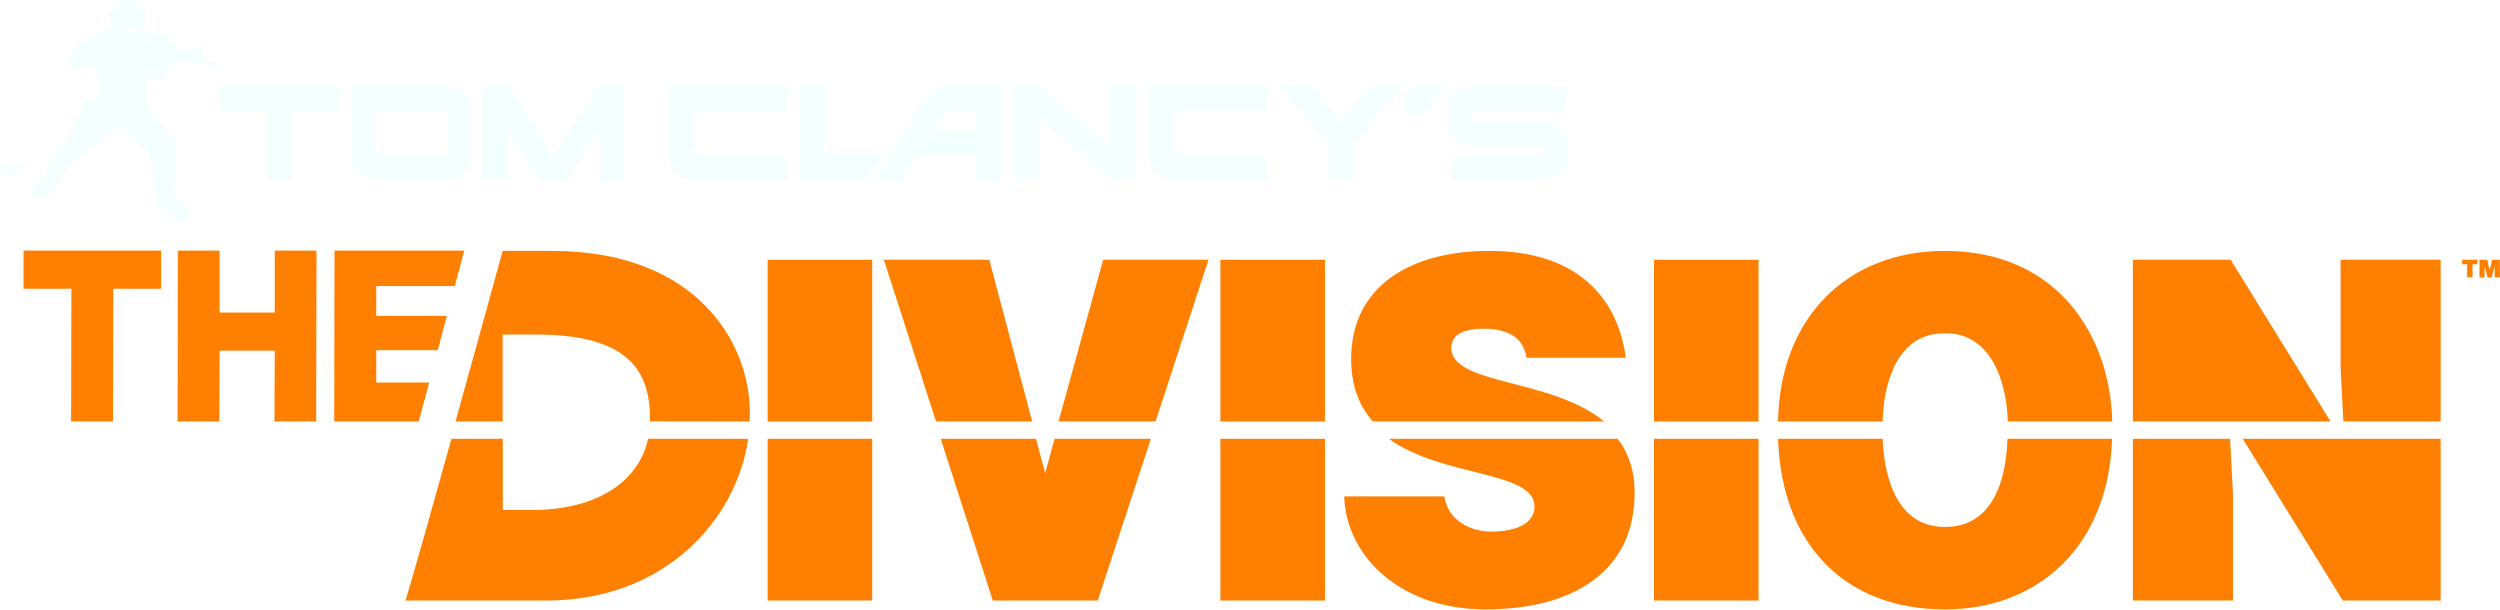
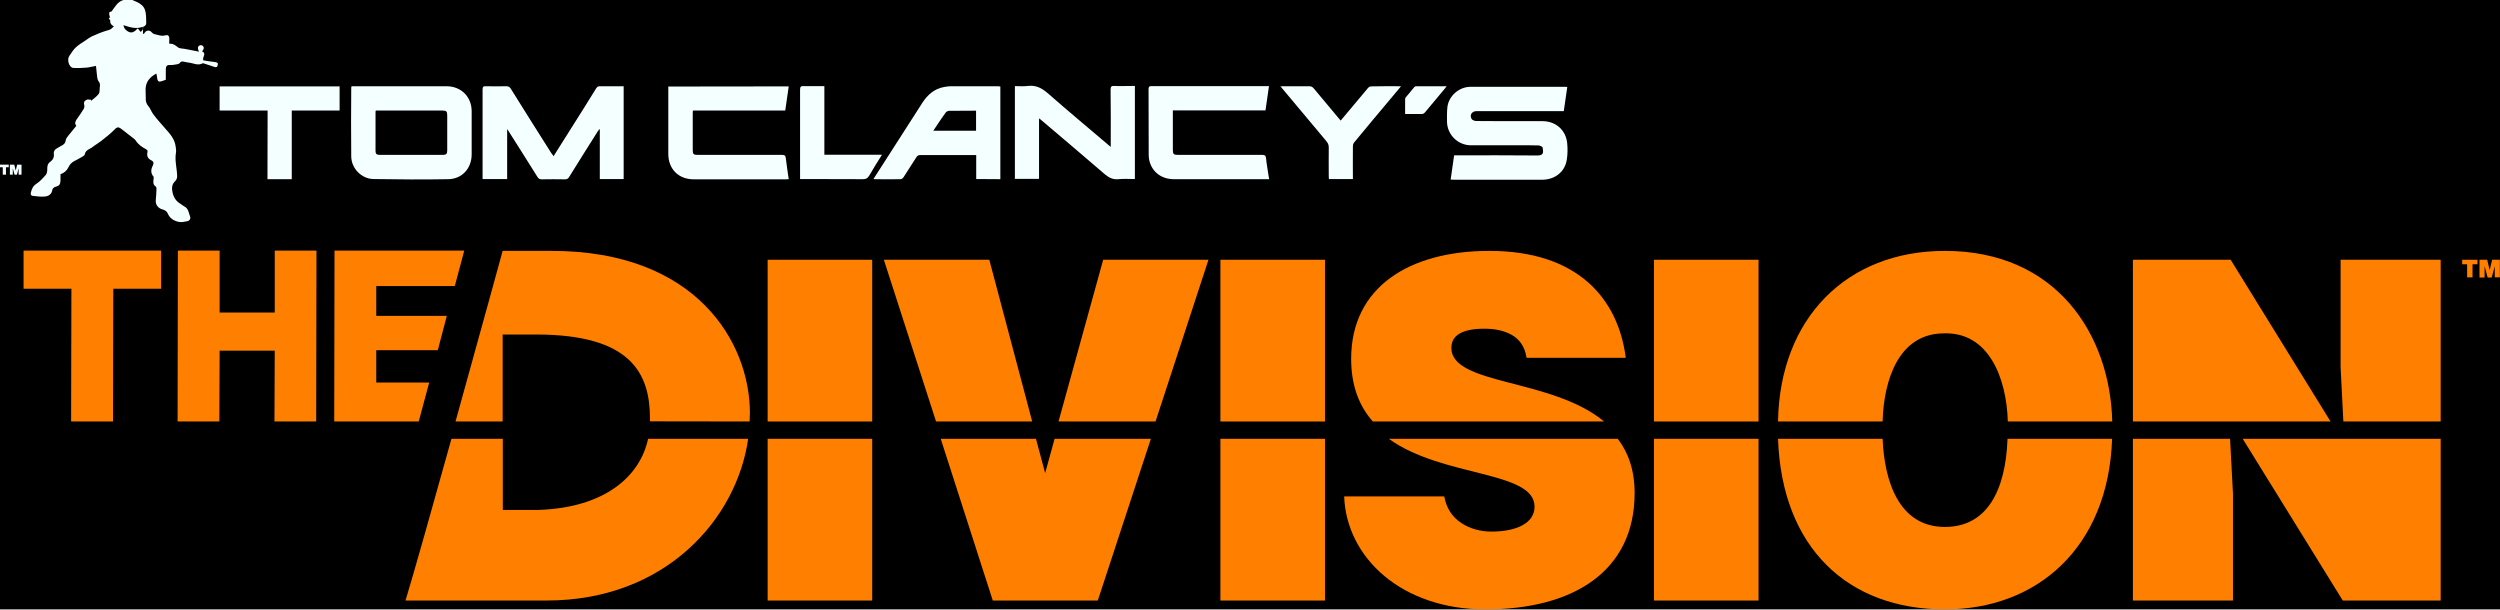
- <svg xmlns="http://www.w3.org/2000/svg" version="1.1" id="Layer_1" x="0px" y="0px" width="1718.9px" height="419px" viewBox="0 0 1718.9 419" style="enable-background:new 0 0 1718.9 419;" xml:space="preserve">
+ <svg xmlns="http://www.w3.org/2000/svg" version="1.1" id="Layer_1" x="0px" y="0px" width="1718.9px" height="419px" viewBox="0 0 1718.9 419" enable-background="new 0 0 1718.9 419" xml:space="preserve">
+   <rect width="1718.9" height="419" />
  <g>
-     <path style="fill:#FF7F00;" d="M1696.3,181.7h-3.4v-3.1h10.5v3.1h-3.4v9h-3.7V181.7z" />
-     <path style="fill:#FF7F00;" d="M1704.8,178.6h5.3l1.7,7.1h0l1.7-7.1h5.3v12.1h-3.5V183h0l-2.1,7.8h-2.8l-2.1-7.8h0v7.8h-3.5V178.6z   " />
+     <path fill="#FF7F00" d="M1696.3,181.7h-3.399v-3.1h10.5v3.1h-3.4v9h-3.7V181.7z" />
+     <path fill="#FF7F00" d="M1704.8,178.6h5.3l1.7,7.1l0,0l1.7-7.1h5.3v12.1h-3.5V183l0,0l-2.1,7.8h-2.8l-2.101-7.8l0,0v7.8h-3.5V178.6   z" />
  </g>
  <g>
    <g>
-       <path style="fill-rule:evenodd;clip-rule:evenodd;fill:#F4FFFF;" d="M98.3,20c0,1.1,0,2.1,0,3.2c0.2,0,0.4,0.1,0.6,0.1    c0.3-0.4,0.6-0.8,0.9-1.2c1.1-1.4,3.2-1.4,4.4,0c0.5,0.5,1.1,1.1,1.8,1.3c2.5,0.5,4.9,1.7,7.7,0.9c2-0.6,2.9,0.6,2.7,2.8    c-0.1,0.9,0,1.8,0,3c2.5-0.3,4.1,1,5.9,2.4c1.3,1,3.4,0.8,5.2,1.2c3,0.6,6,1.1,9.3,1.8c-0.9-1.9-1.2-3.4,0.5-4.3    c0.6-0.3,1.8-0.1,2.2,0.4c1.2,1.3,0.4,2.6-0.6,3.7c3.5,1.6-0.1,4,0.9,6.2c2.6,0.4,5.4,0.9,8.3,1.2c1.3,0.2,2,0.7,1.6,2.1    c-0.3,1.3-1,1.7-2.3,1.2c-2.3-0.8-4.7-1.6-7-2.3c-0.3-0.1-0.7-0.3-1-0.2c-3.4,1.9-6.6-0.2-9.9-0.5c-1.1-0.1-2.1-0.4-3.1-0.6    c-1.1-0.2-2-0.3-2.8,0.9c-0.3,0.5-1.2,0.8-1.9,0.9c-1.6,0.3-3.3,0.6-5,0.5c-2-0.1-2.6,0.9-2.7,2.6c0,2.4,0,4.8,0,7.5    c0.1-0.1,0,0-0.2,0.1c-5.3,2-5.4,1.9-6.1-3.5c0-0.2-0.1-0.5-0.2-0.8c-4.4,2.3-7.3,5.6-7.4,10.7c-0.1,1.9,0.2,3.9,0.1,5.8    c-0.1,2.3,0.3,4.2,1.9,6c1.4,1.6,2,3.8,3.3,5.5c2.5,3.3,5.3,6.4,8,9.5c3.4,3.8,6.8,7.5,7.4,12.8c0.2,1.3,0.4,2.7,0.2,4    c-1,5.5,0.7,10.8,0.8,16.2c0,1.6-0.5,2.6-1.7,3.8c-1.8,1.8-2.1,4.3-1.6,6.7c0.6,3.6,2.3,6.7,5.7,8.6c0.8,0.5,1.5,1.2,2.3,1.6    c3.1,1.4,3.2,4.5,4.2,7.1c0.6,1.6-0.5,2.9-1.9,3.2c-2,0.4-4.3,0.9-6.2,0.4c-3.3-0.8-6-2.5-7.4-6c-0.4-1.1-2.1-2.2-3.4-2.5    c-3-0.7-5-3.3-4.7-6.3c0.3-2.7,0.4-5.4,0.5-8.1c0-0.5-0.2-1.2-0.6-1.4c-2-1.4-1.6-3.3-1.4-5.2c0.1-0.5,0.2-1.3-0.1-1.6    c-2.1-2.5-1.7-5.1-0.4-7.7c0.8-1.7,0.5-2.7-1.1-3.5c-2.4-1.1-3.2-3.1-2.6-5.6c0.2-1-0.1-1.5-1-2c-2.7-1.5-5.4-3.2-7.1-6    c-0.3-0.5-0.8-0.9-1.3-1.3c-2.8-2.2-5.7-4.4-8.5-6.6c-2.3-1.8-3.2-1.3-5.1,0.7c-2.7,2.8-5.8,5.1-8.8,7.5c-1.7,1.3-3.5,2.4-5.2,3.6    c-0.8,0.6-1.6,1.3-2.5,1.7c-1.7,0.8-3.2,1.8-3.6,3.9c-0.1,0.7-1.1,1.3-1.8,1.7c-1.8,1.1-3.6,2-5.5,3c-1.8,1-3.1,2.3-4,4.3    c-1,2.2-2.9,3.8-5.4,4.7c0,1.3,0,2.8,0,4.3c-0.1,2.8-0.9,3.7-3.6,4.4c-0.8,0.2-1.9,1.2-2,1.9c-0.4,3.1-2.5,4.4-4.9,4.7    c-2.8,0.3-5.7-0.1-8.5-0.4c-1.2-0.1-1.7-1-1.4-2.2c0.6-2.5,1.4-4.6,3.9-6.2c2.5-1.6,4.5-3.9,6.5-6.2c0.7-0.9,0.9-2.4,0.9-3.7    c-0.1-2.1,0.3-3.9,2-5.1c1.9-1.4,2.8-3.1,2.5-5.5c-0.2-1.7,0.6-3,2.1-3.8c0.8-0.5,1.6-1,2.4-1.4c1.8-0.9,3.4-1.7,3.7-4.2    c0.2-1.4,1.5-2.7,2.4-3.9c1.6-2,3.2-3.9,4.9-6c-1.3-1.5-0.8-2.9,0.2-4.4c1.7-2.4,3.4-4.8,4.9-7.3c0.5-0.8,0.5-2,0.3-2.8    c-0.6-1.9,0.5-2.9,1.9-3.5c0.7-0.3,1.8,0.1,2.7,0.1c0.1,0.2,0.1,0.4,0.2,0.7c1.8-1.6,3.8-2.9,5.2-4.8c0.8-1.1,0.5-3,0.7-4.5    c0.2-1.5,0.4-2.6-0.8-4.1c-1.1-1.4-1-3.8-1.3-5.7c-0.2-1.5-0.3-3-0.5-4.9c-2.3,0.4-4.4,1-6.5,1.2c-3,0.2-6.1,0.4-9.1,0.2    c-2.9-0.2-4.6-5.7-2.7-8.3c1.4-1.9,2.5-4,4.2-5.6c2-1.9,4.3-3.3,6.6-4.8c1.6-1.1,3.2-2.3,4.9-3.1c3.2-1.4,6.4-2.8,9.8-3.8    c2.7-0.8,2.8-0.6,5.1-3c-1.6-0.8-2.7-1.9-2.5-3.9c0-0.4-0.6-0.9-1-1.4c0.4-0.4,0.8-0.8,0.8-0.9c-0.3-1.2-0.6-2-0.5-2.8    C75,8.2,76,8,76.7,7.9c2.3-3,4-6.7,8.2-7.9c2.1,0,4.3,0,6.4,0c0,0.1,0.1,0.1,0.1,0.2c7.5,2.9,9.1,5.3,9.1,13.5    c0,1.8,0.6,3.8-1.9,4.6C98.4,18.4,98.4,19.5,98.3,20c-0.1-0.4-0.1-0.9-0.1-1.6c-4.7,1.8-8.9,0.3-13.3-1.1c0.2,2,1.3,3.1,2.7,4.1    c3.1,2.1,5.1,0.2,7.1-1.9c0.8,1,1.4,1.7,2.1,2.5C97.5,21.2,97.9,20.6,98.3,20z" />
-       <path style="fill-rule:evenodd;clip-rule:evenodd;fill:#F4FFFF;" d="M997.4,123.5c0.8-5.8,1.6-11.2,2.4-16.7c0.9,0,1.7,0,2.5,0    c18.2,0,36.5-0.1,54.7,0.1c4.2,0,4.3-1.8,3.7-5.3c-0.1-0.7-1.8-1.6-2.8-1.6c-4.9-0.2-9.8-0.1-14.7-0.1c-10.6,0-21.2,0-31.8,0    c-9,0-16.4-7.3-16.5-16.3c0-3.4-0.1-6.9,0.3-10.2c1-7.5,8-13.6,15.6-13.7c21.8-0.1,43.6,0,65.4,0c0.4,0,0.8,0.1,1.4,0.1    c-0.8,5.6-1.6,11-2.4,16.6c-1,0-1.7,0-2.5,0c-19.2,0-38.3,0-57.5,0c-3.2,0-5,2.8-3.3,5.5c0.5,0.7,1.9,1.2,2.9,1.3    c6.1,0.1,12.2,0.1,18.3,0.1c9.2,0,18.4,0,27.6,0c8.9,0.1,15.7,5.9,16.8,14.7c0.4,3.8,0.4,7.8-0.2,11.6    c-1.1,7.9-7.3,13.3-15.4,13.9c-0.7,0.1-1.5,0.1-2.2,0.1c-20,0-40,0-59.9,0C999.2,123.5,998.4,123.5,997.4,123.5z" />
-       <path style="fill-rule:evenodd;clip-rule:evenodd;fill:#F4FFFF;" d="M380.6,107.4c4.4-7,8.6-13.7,12.8-20.3    c5.5-8.7,11-17.4,16.4-26.2c0.8-1.3,1.6-1.7,3-1.6c5.3,0.1,10.6,0,16,0c0,21.4,0,42.5,0,63.8c-5.4,0-10.8,0-16.4,0    c0-11.3,0-22.7,0-34.1c-0.1,0-0.2-0.1-0.4-0.1c-0.4,0.6-0.8,1.1-1.2,1.7c-6.5,10.4-13.1,20.7-19.5,31.1c-0.7,1.2-1.5,1.6-2.9,1.6    c-5.3-0.1-10.6-0.1-15.9,0c-1.5,0-2.3-0.5-3-1.7c-6.4-10.3-13-20.6-19.5-30.9c-0.3-0.5-0.7-1-1.3-2c0,11.7,0,23,0,34.4    c-5.7,0-11.1,0-16.9,0c0-0.7,0-1.4,0-2.2c0-19.8,0-39.5,0-59.3c0-1.9,0.5-2.4,2.4-2.3c4.6,0.1,9.2,0.1,13.9,0    c1.4,0,2.3,0.4,3.1,1.7c9.2,14.8,18.5,29.5,27.8,44.2C379.5,105.8,380,106.4,380.6,107.4z" />
-       <path style="fill-rule:evenodd;clip-rule:evenodd;fill:#F4FFFF;" d="M241.7,59.3c0.8,0,1.5,0,2.2,0c21,0,42.1,0,63.1,0    c10,0,17.3,7.2,17.3,17.2c0,9.9,0,19.7,0,29.6c0,9.6-6.5,16.9-16,17.1c-17.2,0.3-34.3,0.2-51.5-0.1c-8.2-0.1-15.2-7.3-15.3-15.5    c-0.2-15.8-0.1-31.5,0-47.3C241.5,60,241.6,59.7,241.7,59.3z M258.4,76c-0.1,0.4-0.2,0.6-0.2,0.8c0,9,0,18.1,0,27.1    c0,1.9,0.8,2.6,3,2.6c14.4,0,28.8,0,43.2,0c2.4,0,3.1-0.7,3.1-3.1c0-8,0-16.1,0-24.1c0-2.7-0.6-3.3-3.4-3.3c-9.6,0-19.3,0-28.9,0    C269.7,76,264.1,76,258.4,76z" />
-       <path style="fill-rule:evenodd;clip-rule:evenodd;fill:#F4FFFF;" d="M697.8,123c0-21.2,0-42.4,0-63.8c3,0,6,0.3,8.8-0.1    c5.6-0.7,9.6,1.4,13.8,5c13.9,12.2,28.1,24,42.2,36c0.2,0.2,0.5,0.4,1.1,0.9c0-1,0-1.7,0-2.4c0-12.3,0.1-24.7-0.1-37    c0-2.1,0.6-2.6,2.6-2.5c3.9,0.2,7.9,0,11.9,0c0.7,0,1.4,0,2.2,0c0,21.4,0,42.6,0,64c-3.8,0-7.6-0.3-11.3,0.1    c-3.9,0.4-6.6-1.1-9.5-3.5c-14.4-12.4-28.9-24.7-43.4-37c-0.4-0.4-0.9-0.7-1.7-1.3c0,14.1,0,27.8,0,41.6    C708.8,123,703.3,123,697.8,123z" />
-       <path style="fill-rule:evenodd;clip-rule:evenodd;fill:#F4FFFF;" d="M872.6,123.2c-0.8,0-1.3,0-1.9,0c-21.2,0-42.4,0-63.6,0    c-8.4,0-14.8-4.8-16.8-12.5c-0.3-1.3-0.5-2.6-0.5-4c0-15.1,0-30.2-0.1-45.3c0-1.6,0.3-2.2,2.1-2.2c26.3,0.1,52.7,0,79,0    c0.5,0,0.9,0,1.7,0c-0.8,5.6-1.6,11.1-2.4,16.7c-21.2,0-42.3,0-63.7,0c0,0.8,0,1.4,0,2.1c0,8.4,0,16.8,0,25.1    c0,2.8,0.6,3.4,3.5,3.4c19.3,0,38.6,0,57.9,0c1.9,0,2.5,0.5,2.7,2.4c0.4,4.2,1.2,8.3,1.8,12.5    C872.5,121.9,872.5,122.4,872.6,123.2z" />
-       <path style="fill-rule:evenodd;clip-rule:evenodd;fill:#F4FFFF;" d="M542.3,59.4c-0.8,5.7-1.6,11.1-2.4,16.6    c-21.2,0-42.3,0-63.5,0c-0.1,0.7-0.1,1.3-0.1,1.9c0,8.4,0,16.8,0,25.1c0,3,0.5,3.5,3.5,3.5c19.3,0,38.6,0,57.9,0    c1.8,0,2.4,0.5,2.6,2.3c0.5,4.7,1.3,9.4,2,14.4c-0.8,0-1.5,0.1-2.2,0.1c-21,0-42.1,0-63.1,0c-10.5,0-17.5-7.1-17.5-17.5    c0-14.6,0-29.2,0-43.8c0-0.8,0-1.6,0-2.5C487.2,59.4,514.6,59.4,542.3,59.4z" />
-       <path style="fill-rule:evenodd;clip-rule:evenodd;fill:#F4FFFF;" d="M671.2,123.1c0-5.5,0-10.9,0-16.5c-0.8,0-1.4,0-2.1,0    c-12.1,0-24.1,0-36.2,0c-1.4,0-2.2,0.4-2.9,1.6c-2.9,4.6-5.8,9.1-8.8,13.7c-0.4,0.6-1.3,1.3-1.9,1.3c-6,0.1-11.9,0.1-17.9,0    c-0.2,0-0.4-0.1-0.8-0.2c2.1-3.3,4.2-6.6,6.3-9.8c9.1-14.1,18.2-28.3,27.2-42.4c3.6-5.6,8.3-9.8,15.1-11c1.6-0.3,3.2-0.5,4.8-0.5    c10.7,0,21.5,0,32.2,0c0.5,0,1,0.1,1.6,0.2c0,21.3,0,42.4,0,63.7C682.3,123.1,676.9,123.1,671.2,123.1z M641.7,89.9    c10.2,0,19.7,0,29.4,0c0-4.6,0-9.2,0-13.8c-6.2,0-12.4,0-18.5,0.1c-0.8,0-2,0.6-2.4,1.2C647.3,81.4,644.6,85.5,641.7,89.9z" />
-       <path style="fill-rule:evenodd;clip-rule:evenodd;fill:#F4FFFF;" d="M184,76c-11.2,0-22,0-33,0c0-5.6,0-11.1,0-16.6    c27.5,0,55,0,82.5,0c0,5.5,0,11,0,16.6c-10.9,0-21.7,0-32.9,0c0,15.8,0,31.4,0,47.2c-5.7,0-11.1,0-16.7,0    C184,107.5,184,91.9,184,76z" />
-       <path style="fill-rule:evenodd;clip-rule:evenodd;fill:#F4FFFF;" d="M963.3,59.3c-2.6,3.1-4.8,5.8-7.1,8.5    c-8.4,10-16.8,20-25.1,30.1c-0.6,0.7-0.9,1.8-0.9,2.7c-0.1,7.4,0,14.9,0,22.5c-5.5,0-10.9,0-16.5,0c0-0.6-0.1-1.3-0.1-2.1    c0-6.6-0.1-13.1,0-19.7c0-1.8-0.6-3-1.7-4.3c-10.1-12.1-20.2-24.1-30.3-36.2c-0.3-0.4-0.6-0.7-1.2-1.5c1,0,1.6,0,2.2,0    c5.8,0,11.7,0,17.5,0c1.4,0,2.3,0.4,3.2,1.5c5.7,6.9,11.5,13.8,17.3,20.7c0.4,0.5,0.8,0.9,1.2,1.4c6.3-7.5,12.5-14.9,18.7-22.3    c0.5-0.6,1.4-1.2,2.1-1.2C949.3,59.2,956,59.3,963.3,59.3z" />
-       <path style="fill-rule:evenodd;clip-rule:evenodd;fill:#F4FFFF;" d="M606.4,106.4c-3.1,5-6,9.5-8.6,14.1c-1.2,2.1-2.5,2.8-4.9,2.7    c-13.4-0.1-26.8-0.1-40.2-0.1c-0.8,0-1.6,0-2.6,0c0-1,0-1.7,0-2.4c0-19.7,0-39.4,0-59.1c0-1.9,0.5-2.5,2.5-2.4    c4.7,0.1,9.4,0,14.2,0c0,15.8,0,31.4,0,47.2C579.9,106.4,592.9,106.4,606.4,106.4z" />
-       <path style="fill-rule:evenodd;clip-rule:evenodd;fill:#F4FFFF;" d="M966.1,78.4c0-3.6,0-7,0-10.3c0-0.4,0.2-0.8,0.4-1.1    c2-2.4,3.9-4.7,5.9-7.1c0.3-0.3,0.8-0.6,1.2-0.6c6.9,0,13.8,0,21.1,0c-0.9,1.1-1.5,1.9-2.2,2.7c-4.2,5-8.4,10.1-12.6,15.1    c-0.8,1-1.6,1.4-2.9,1.3C973.5,78.4,969.9,78.4,966.1,78.4z" />
+       <path fill="#F4FFFF" d="M98.3,20c0,1.1,0,2.1,0,3.2c0.2,0,0.4,0.1,0.6,0.1c0.3-0.4,0.6-0.8,0.9-1.2c1.1-1.4,3.2-1.4,4.4,0    c0.5,0.5,1.1,1.1,1.8,1.3c2.5,0.5,4.9,1.7,7.7,0.9c2-0.6,2.9,0.6,2.7,2.8c-0.1,0.9,0,1.8,0,3c2.5-0.3,4.1,1,5.9,2.4    c1.3,1,3.4,0.8,5.2,1.2c3,0.6,6,1.1,9.3,1.8c-0.9-1.9-1.2-3.4,0.5-4.3c0.6-0.3,1.8-0.1,2.2,0.4c1.2,1.3,0.4,2.6-0.6,3.7    c3.5,1.6-0.1,4,0.9,6.2c2.6,0.4,5.4,0.9,8.3,1.2c1.3,0.2,2,0.7,1.6,2.1c-0.3,1.3-1,1.7-2.3,1.2c-2.3-0.8-4.7-1.6-7-2.3    c-0.3-0.1-0.7-0.3-1-0.2c-3.4,1.9-6.6-0.2-9.9-0.5c-1.1-0.1-2.1-0.4-3.1-0.6c-1.1-0.2-2-0.3-2.8,0.9c-0.3,0.5-1.2,0.8-1.9,0.9    c-1.6,0.3-3.3,0.6-5,0.5c-2-0.1-2.6,0.9-2.7,2.6c0,2.4,0,4.8,0,7.5c0.1-0.1,0,0-0.2,0.1c-5.3,2-5.4,1.9-6.1-3.5    c0-0.2-0.1-0.5-0.2-0.8c-4.4,2.3-7.3,5.6-7.4,10.7c-0.1,1.9,0.2,3.9,0.1,5.8c-0.1,2.3,0.3,4.2,1.9,6c1.4,1.6,2,3.8,3.3,5.5    c2.5,3.3,5.3,6.4,8,9.5c3.4,3.8,6.8,7.5,7.4,12.8c0.2,1.3,0.4,2.7,0.2,4c-1,5.5,0.7,10.8,0.8,16.2c0,1.6-0.5,2.6-1.7,3.8    c-1.8,1.8-2.1,4.3-1.6,6.7c0.6,3.6,2.3,6.7,5.7,8.6c0.8,0.5,1.5,1.2,2.3,1.6c3.1,1.4,3.2,4.5,4.2,7.1c0.6,1.6-0.5,2.9-1.9,3.2    c-2,0.4-4.3,0.9-6.2,0.4c-3.3-0.8-6-2.5-7.4-6c-0.4-1.1-2.1-2.2-3.4-2.5c-3-0.7-5-3.3-4.7-6.3c0.3-2.7,0.4-5.4,0.5-8.1    c0-0.5-0.2-1.2-0.6-1.4c-2-1.4-1.6-3.3-1.4-5.2c0.1-0.5,0.2-1.3-0.1-1.6c-2.1-2.5-1.7-5.1-0.4-7.7c0.8-1.7,0.5-2.7-1.1-3.5    c-2.4-1.1-3.2-3.1-2.6-5.6c0.2-1-0.1-1.5-1-2c-2.7-1.5-5.4-3.2-7.1-6c-0.3-0.5-0.8-0.9-1.3-1.3c-2.8-2.2-5.7-4.4-8.5-6.6    c-2.3-1.8-3.2-1.3-5.1,0.7c-2.7,2.8-5.8,5.1-8.8,7.5c-1.7,1.3-3.5,2.4-5.2,3.6c-0.8,0.6-1.6,1.3-2.5,1.7c-1.7,0.8-3.2,1.8-3.6,3.9    c-0.1,0.7-1.1,1.3-1.8,1.7c-1.8,1.1-3.6,2-5.5,3c-1.8,1-3.1,2.3-4,4.3c-1,2.2-2.9,3.8-5.4,4.7c0,1.3,0,2.8,0,4.3    c-0.1,2.8-0.9,3.7-3.6,4.4c-0.8,0.2-1.9,1.2-2,1.9c-0.4,3.1-2.5,4.4-4.9,4.7c-2.8,0.3-5.7-0.1-8.5-0.4c-1.2-0.1-1.7-1-1.4-2.2    c0.6-2.5,1.4-4.6,3.9-6.2c2.5-1.6,4.5-3.9,6.5-6.2c0.7-0.9,0.9-2.4,0.9-3.7c-0.1-2.1,0.3-3.9,2-5.1c1.9-1.4,2.8-3.1,2.5-5.5    c-0.2-1.7,0.6-3,2.1-3.8c0.8-0.5,1.6-1,2.4-1.4c1.8-0.9,3.4-1.7,3.7-4.2c0.2-1.4,1.5-2.7,2.4-3.9c1.6-2,3.2-3.9,4.9-6    c-1.3-1.5-0.8-2.9,0.2-4.4c1.7-2.4,3.4-4.8,4.9-7.3c0.5-0.8,0.5-2,0.3-2.8c-0.6-1.9,0.5-2.9,1.9-3.5c0.7-0.3,1.8,0.1,2.7,0.1    c0.1,0.2,0.1,0.4,0.2,0.7c1.8-1.6,3.8-2.9,5.2-4.8c0.8-1.1,0.5-3,0.7-4.5c0.2-1.5,0.4-2.6-0.8-4.1c-1.1-1.4-1-3.8-1.3-5.7    c-0.2-1.5-0.3-3-0.5-4.9c-2.3,0.4-4.4,1-6.5,1.2c-3,0.2-6.1,0.4-9.1,0.2c-2.9-0.2-4.6-5.7-2.7-8.3c1.4-1.9,2.5-4,4.2-5.6    c2-1.9,4.3-3.3,6.6-4.8c1.6-1.1,3.2-2.3,4.9-3.1c3.2-1.4,6.4-2.8,9.8-3.8c2.7-0.8,2.8-0.6,5.1-3c-1.6-0.8-2.7-1.9-2.5-3.9    c0-0.4-0.6-0.9-1-1.4c0.4-0.4,0.8-0.8,0.8-0.9c-0.3-1.2-0.6-2-0.5-2.8C75,8.2,76,8,76.7,7.9c2.3-3,4-6.7,8.2-7.9    c2.1,0,4.3,0,6.4,0c0,0.1,0.1,0.1,0.1,0.2c7.5,2.9,9.1,5.3,9.1,13.5c0,1.8,0.6,3.8-1.9,4.6C98.4,18.4,98.4,19.5,98.3,20    c-0.1-0.4-0.1-0.9-0.1-1.6c-4.7,1.8-8.9,0.3-13.3-1.1c0.2,2,1.3,3.1,2.7,4.1c3.1,2.1,5.1,0.2,7.1-1.9c0.8,1,1.4,1.7,2.1,2.5    C97.5,21.2,97.9,20.6,98.3,20z" />
+       <path fill="#F4FFFF" d="M997.4,123.5c0.8-5.8,1.6-11.2,2.399-16.7c0.9,0,1.7,0,2.5,0c18.2,0,36.5-0.1,54.7,0.1    c4.2,0,4.3-1.8,3.7-5.3c-0.101-0.7-1.8-1.6-2.8-1.6c-4.9-0.2-9.801-0.1-14.7-0.1c-10.601,0-21.2,0-31.8,0c-9,0-16.4-7.3-16.5-16.3    c0-3.4-0.101-6.9,0.3-10.2c1-7.5,8-13.6,15.6-13.7c21.8-0.1,43.601,0,65.4,0c0.399,0,0.8,0.1,1.399,0.1    c-0.8,5.6-1.6,11-2.399,16.6c-1,0-1.7,0-2.5,0c-19.2,0-38.3,0-57.5,0c-3.2,0-5,2.8-3.3,5.5c0.5,0.7,1.899,1.2,2.899,1.3    c6.101,0.1,12.2,0.1,18.3,0.1c9.2,0,18.4,0,27.601,0c8.899,0.1,15.7,5.9,16.8,14.7c0.4,3.8,0.4,7.8-0.2,11.6    c-1.1,7.9-7.3,13.3-15.399,13.9c-0.7,0.1-1.5,0.1-2.2,0.1c-20,0-40,0-59.9,0C999.2,123.5,998.4,123.5,997.4,123.5z" />
+       <path fill="#F4FFFF" d="M380.6,107.4c4.4-7,8.601-13.7,12.801-20.3c5.5-8.7,11-17.4,16.399-26.2c0.8-1.3,1.601-1.7,3-1.6    c5.3,0.1,10.601,0,16,0c0,21.4,0,42.5,0,63.8c-5.399,0-10.8,0-16.399,0c0-11.3,0-22.7,0-34.1c-0.101,0-0.2-0.1-0.4-0.1    c-0.4,0.6-0.8,1.1-1.2,1.7c-6.5,10.4-13.1,20.7-19.5,31.1c-0.7,1.2-1.5,1.6-2.899,1.6c-5.301-0.1-10.601-0.1-15.9,0    c-1.5,0-2.3-0.5-3-1.7c-6.4-10.3-13-20.6-19.5-30.9c-0.3-0.5-0.7-1-1.3-2c0,11.7,0,23,0,34.4c-5.7,0-11.101,0-16.9,0    c0-0.7,0-1.4,0-2.2c0-19.8,0-39.5,0-59.3c0-1.9,0.5-2.4,2.4-2.3c4.6,0.1,9.2,0.1,13.899,0c1.4,0,2.301,0.4,3.101,1.7    c9.2,14.8,18.5,29.5,27.8,44.2C379.5,105.8,380,106.4,380.6,107.4z" />
+       <path fill="#F4FFFF" d="M241.7,59.3c0.8,0,1.5,0,2.2,0c21,0,42.1,0,63.1,0c10,0,17.3,7.2,17.3,17.2c0,9.9,0,19.7,0,29.6    c0,9.6-6.5,16.9-16,17.1c-17.2,0.3-34.3,0.2-51.5-0.1c-8.2-0.1-15.2-7.3-15.3-15.5c-0.2-15.8-0.1-31.5,0-47.3    C241.5,60,241.6,59.7,241.7,59.3z M258.4,76c-0.1,0.4-0.2,0.6-0.2,0.8c0,9,0,18.1,0,27.1c0,1.9,0.8,2.6,3,2.6    c14.4,0,28.8,0,43.2,0c2.4,0,3.1-0.7,3.1-3.1c0-8,0-16.1,0-24.1c0-2.7-0.6-3.3-3.4-3.3c-9.6,0-19.3,0-28.9,0    C269.7,76,264.1,76,258.4,76z" />
+       <path fill="#F4FFFF" d="M697.8,123c0-21.2,0-42.4,0-63.8c3,0,6,0.3,8.8-0.1c5.601-0.7,9.601,1.4,13.801,5    c13.899,12.2,28.1,24,42.199,36c0.2,0.2,0.5,0.4,1.101,0.9c0-1,0-1.7,0-2.4c0-12.3,0.1-24.7-0.101-37c0-2.1,0.601-2.6,2.601-2.5    c3.899,0.2,7.899,0,11.899,0c0.7,0,1.4,0,2.2,0c0,21.4,0,42.6,0,64c-3.8,0-7.6-0.3-11.3,0.1c-3.9,0.4-6.6-1.1-9.5-3.5    c-14.4-12.4-28.9-24.7-43.4-37c-0.399-0.4-0.899-0.7-1.699-1.3c0,14.1,0,27.8,0,41.6C708.8,123,703.3,123,697.8,123z" />
+       <path fill="#F4FFFF" d="M872.6,123.2c-0.8,0-1.3,0-1.899,0c-21.2,0-42.4,0-63.601,0c-8.399,0-14.8-4.8-16.8-12.5    c-0.3-1.3-0.5-2.6-0.5-4c0-15.1,0-30.2-0.1-45.3c0-1.6,0.3-2.2,2.1-2.2c26.3,0.1,52.7,0,79,0c0.5,0,0.9,0,1.7,0    c-0.8,5.6-1.6,11.1-2.4,16.7c-21.199,0-42.3,0-63.699,0c0,0.8,0,1.4,0,2.1c0,8.4,0,16.8,0,25.1c0,2.8,0.6,3.4,3.5,3.4    c19.3,0,38.6,0,57.899,0c1.9,0,2.5,0.5,2.7,2.4c0.4,4.2,1.2,8.3,1.8,12.5C872.5,121.9,872.5,122.4,872.6,123.2z" />
+       <path fill="#F4FFFF" d="M542.3,59.4c-0.8,5.7-1.6,11.1-2.399,16.6c-21.2,0-42.301,0-63.5,0c-0.101,0.7-0.101,1.3-0.101,1.9    c0,8.4,0,16.8,0,25.1c0,3,0.5,3.5,3.5,3.5c19.3,0,38.601,0,57.9,0c1.8,0,2.399,0.5,2.6,2.3c0.5,4.7,1.3,9.4,2,14.4    c-0.8,0-1.5,0.1-2.2,0.1c-21,0-42.1,0-63.1,0c-10.5,0-17.5-7.1-17.5-17.5c0-14.6,0-29.2,0-43.8c0-0.8,0-1.6,0-2.5    C487.2,59.4,514.6,59.4,542.3,59.4z" />
+       <path fill="#F4FFFF" d="M671.2,123.1c0-5.5,0-10.9,0-16.5c-0.8,0-1.4,0-2.101,0c-12.1,0-24.1,0-36.199,0c-1.4,0-2.2,0.4-2.9,1.6    c-2.9,4.6-5.8,9.1-8.8,13.7c-0.4,0.6-1.3,1.3-1.9,1.3c-6,0.1-11.899,0.1-17.899,0c-0.2,0-0.4-0.1-0.801-0.2    c2.101-3.3,4.2-6.6,6.301-9.8C616,99.1,625.1,84.9,634.1,70.8c3.601-5.6,8.301-9.8,15.101-11c1.6-0.3,3.2-0.5,4.8-0.5    c10.7,0,21.5,0,32.2,0c0.5,0,1,0.1,1.6,0.2c0,21.3,0,42.4,0,63.7C682.3,123.1,676.9,123.1,671.2,123.1z M641.7,89.9    c10.2,0,19.7,0,29.399,0c0-4.6,0-9.2,0-13.8c-6.199,0-12.399,0-18.5,0.1c-0.8,0-2,0.6-2.399,1.2C647.3,81.4,644.6,85.5,641.7,89.9    z" />
+       <path fill="#F4FFFF" d="M184,76c-11.2,0-22,0-33,0c0-5.6,0-11.1,0-16.6c27.5,0,55,0,82.5,0c0,5.5,0,11,0,16.6    c-10.9,0-21.7,0-32.9,0c0,15.8,0,31.4,0,47.2c-5.7,0-11.1,0-16.7,0C184,107.5,184,91.9,184,76z" />
+       <path fill="#F4FFFF" d="M963.3,59.3c-2.6,3.1-4.8,5.8-7.1,8.5c-8.4,10-16.8,20-25.101,30.1c-0.6,0.7-0.899,1.8-0.899,2.7    c-0.101,7.4,0,14.9,0,22.5c-5.5,0-10.9,0-16.5,0c0-0.6-0.101-1.3-0.101-2.1c0-6.6-0.1-13.1,0-19.7c0-1.8-0.6-3-1.699-4.3    C901.8,84.9,891.7,72.9,881.6,60.8c-0.3-0.4-0.6-0.7-1.199-1.5c1,0,1.6,0,2.199,0c5.801,0,11.7,0,17.5,0c1.4,0,2.301,0.4,3.2,1.5    c5.7,6.9,11.5,13.8,17.3,20.7c0.4,0.5,0.801,0.9,1.2,1.4c6.3-7.5,12.5-14.9,18.7-22.3c0.5-0.6,1.4-1.2,2.1-1.2    C949.3,59.2,956,59.3,963.3,59.3z" />
+       <path fill="#F4FFFF" d="M606.4,106.4c-3.101,5-6,9.5-8.601,14.1c-1.2,2.1-2.5,2.8-4.899,2.7c-13.4-0.1-26.801-0.1-40.2-0.1    c-0.8,0-1.601,0-2.601,0c0-1,0-1.7,0-2.4c0-19.7,0-39.4,0-59.1c0-1.9,0.5-2.5,2.5-2.4c4.7,0.1,9.4,0,14.2,0c0,15.8,0,31.4,0,47.2    C579.9,106.4,592.9,106.4,606.4,106.4z" />
+       <path fill="#F4FFFF" d="M966.1,78.4c0-3.6,0-7,0-10.3c0-0.4,0.2-0.8,0.4-1.1c2-2.4,3.9-4.7,5.9-7.1c0.3-0.3,0.8-0.6,1.199-0.6    c6.9,0,13.801,0,21.101,0c-0.9,1.1-1.5,1.9-2.2,2.7c-4.2,5-8.4,10.1-12.6,15.1c-0.801,1-1.601,1.4-2.9,1.3    C973.5,78.4,969.9,78.4,966.1,78.4z" />
    </g>
    <g>
-       <path style="fill:#F4FFFF;" d="M1.9,115H0v-1.8h6v1.8H4.1v5.1H1.9V115z" />
-       <path style="fill:#F4FFFF;" d="M6.8,113.2h3l1,4.1h0l1-4.1h3v6.9h-2v-4.4h0l-1.2,4.4H10l-1.2-4.4h0v4.4h-2V113.2z" />
+       <path fill="#F4FFFF" d="M1.9,115H0v-1.8h6v1.8H4.1v5.1H1.9V115z" />
+       <path fill="#F4FFFF" d="M6.8,113.2h3l1,4.1l0,0l1-4.1h3v6.9h-2v-4.4l0,0l-1.2,4.4H10l-1.2-4.4l0,0v4.4h-2V113.2z" />
    </g>
  </g>
  <g>
-     <polygon style="fill:#FF7F00;" points="727.8,289.8 794.5,289.8 830.9,178.6 758.5,178.6  " />
-     <rect x="839.1" y="178.6" style="fill:#FF7F00;" width="71.9" height="111.2" />
-     <rect x="839.1" y="301.7" style="fill:#FF7F00;" width="71.9" height="111.2" />
-     <path style="fill:#FF7F00;" d="M954.9,301.7c36.9,26.7,100.2,21.8,100.2,46.7c0,11-11.9,17.1-29.8,17.1c-7,0-14.6-1.9-20.4-5.8   c-6.1-3.9-10.4-10-11.9-18.4h-68.8c1.5,41.9,39.3,77.7,97.1,77.7c60.3,0,102.6-26.1,102.6-80c0-15.8-4.4-27.9-11.6-37.3H954.9z" />
-     <path style="fill:#FF7F00;" d="M1102.9,289.8c-35.9-29.9-105-24.8-105-50.6c0-8.4,7-13.2,22.8-13.2c7,0,13.4,1.3,18.6,4.2   c5.2,2.9,9.1,7.8,10.3,15.8h68.2c-5.2-40.6-32.9-73.5-93.8-73.5c-54.8,0-95,24.8-95,74.2c0,19,5.8,32.8,14.9,43.1H1102.9z" />
-     <rect x="1137.2" y="301.7" style="fill:#FF7F00;" width="71.9" height="111.2" />
-     <rect x="1137.2" y="178.6" style="fill:#FF7F00;" width="71.9" height="111.2" />
-     <path style="fill:#FF7F00;" d="M1337.2,362.3c-32,0-41.6-32.2-42.8-60.6h-71.9c2.6,74.8,47.9,117.3,114.7,117.3   c63.2,0,112.4-42.2,115-117.3h-71.9C1379,336.9,1366.5,362.3,1337.2,362.3z" />
-     <path style="fill:#FF7F00;" d="M1337.2,172.5c-67.3,0-113.5,46.1-114.7,117.3h71.9c0.8-28.5,11-60.6,42.3-60.6   c30.4-0.9,42.9,30.1,43.8,60.6h71.8C1450.8,229.9,1413.9,172.5,1337.2,172.5z" />
-     <polygon style="fill:#FF7F00;" points="1609.3,178.6 1609.3,252.5 1611.2,289.8 1678.1,289.8 1678.1,178.6  " />
-     <polygon style="fill:#FF7F00;" points="1466.5,301.7 1466.5,412.9 1535.3,412.9 1535.3,339.4 1533.3,301.7  " />
-     <polygon style="fill:#FF7F00;" points="1602.4,289.8 1533.7,178.6 1466.5,178.6 1466.5,289.8 1515.5,289.8 1530.8,289.8    1532.8,289.8 1533.9,289.8 1535.9,289.8 1565,289.8  " />
-     <path style="fill:#FF7F00;" d="M379.3,172.5h-33.7c0,0-16,58.4-32.4,117.3h32.4V230h23c65.2,0,78.3,26.6,78.3,57.9   c0,0.6,0,1.2,0,1.8l68.5,0.1c0.1-2,0.2-4,0.2-6C515.5,235.4,478.8,172.5,379.3,172.5z" />
-     <path style="fill:#FF7F00;" d="M370.2,350.6h-24.5v-48.9h-30.6h-0.7h-4c-12.6,45.4-26.7,95.3-31.6,111.2h96.9   c82.5,0,131-56.7,138.7-111.2h-68.8C440.2,327.2,416.2,349.1,370.2,350.6z" />
-     <rect x="527.8" y="178.6" style="fill:#FF7F00;" width="71.9" height="111.2" />
-     <rect x="527.8" y="301.7" style="fill:#FF7F00;" width="71.9" height="111.2" />
-     <polygon style="fill:#FF7F00;" points="718.6,325.3 712.3,301.7 646.8,301.7 682.6,412.9 754.8,412.9 791.3,301.7 725.1,301.7  " />
-     <polygon style="fill:#FF7F00;" points="680.2,178.6 607.7,178.6 643.6,289.8 709.7,289.8  " />
-     <polygon style="fill:#FF7F00;" points="16.2,198.5 49.1,198.5 48.9,289.8 77.7,289.8 77.9,198.5 110.8,198.5 110.8,172.3    16.2,172.3  " />
-     <polygon style="fill:#FF7F00;" points="188.9,214.9 151,214.9 151,172.3 122.3,172.3 122.1,289.8 150.8,289.8 151,241.1    188.9,241.1 188.7,289.8 217.4,289.8 217.6,172.3 188.9,172.3  " />
-     <polygon style="fill:#FF7F00;" points="295.1,263 258.7,263 258.7,240.8 301,240.8 307.2,217.2 258.7,217.2 258.7,196.7    312.7,196.7 319.2,172.3 230,172.3 229.8,289.8 287.9,289.8  " />
+     <polygon fill="#FF7F00" points="727.8,289.8 794.5,289.8 830.9,178.6 758.5,178.6  " />
+     <rect x="839.1" y="178.6" fill="#FF7F00" width="71.9" height="111.2" />
+     <rect x="839.1" y="301.7" fill="#FF7F00" width="71.9" height="111.2" />
+     <path fill="#FF7F00" d="M954.9,301.7c36.899,26.7,100.199,21.8,100.199,46.7c0,11-11.899,17.1-29.8,17.1c-7,0-14.6-1.9-20.399-5.8   c-6.101-3.9-10.4-10-11.9-18.4h-68.8c1.5,41.9,39.3,77.7,97.1,77.7c60.3,0,102.601-26.1,102.601-80c0-15.8-4.4-27.9-11.601-37.3   H954.9L954.9,301.7z" />
+     <path fill="#FF7F00" d="M1102.9,289.8c-35.9-29.899-105-24.8-105-50.6c0-8.4,7-13.2,22.8-13.2c7,0,13.399,1.3,18.6,4.2   c5.2,2.899,9.101,7.8,10.3,15.8h68.2c-5.2-40.6-32.899-73.5-93.8-73.5c-54.8,0-95,24.8-95,74.2c0,19,5.8,32.8,14.9,43.1H1102.9z" />
+     <rect x="1137.2" y="301.7" fill="#FF7F00" width="71.899" height="111.2" />
+     <rect x="1137.2" y="178.6" fill="#FF7F00" width="71.899" height="111.2" />
+     <path fill="#FF7F00" d="M1337.2,362.3c-32,0-41.601-32.2-42.8-60.6h-71.9c2.6,74.8,47.9,117.3,114.7,117.3   c63.199,0,112.399-42.2,115-117.3h-71.9C1379,336.9,1366.5,362.3,1337.2,362.3z" />
+     <path fill="#FF7F00" d="M1337.2,172.5c-67.3,0-113.5,46.1-114.7,117.3h71.9c0.8-28.5,11-60.6,42.3-60.6   c30.399-0.9,42.899,30.1,43.8,60.6h71.8C1450.8,229.9,1413.9,172.5,1337.2,172.5z" />
+     <polygon fill="#FF7F00" points="1609.3,178.6 1609.3,252.5 1611.2,289.8 1678.1,289.8 1678.1,178.6  " />
+     <polygon fill="#FF7F00" points="1466.5,301.7 1466.5,412.9 1535.3,412.9 1535.3,339.4 1533.3,301.7  " />
+     <polygon fill="#FF7F00" points="1602.4,289.8 1533.7,178.6 1466.5,178.6 1466.5,289.8 1515.5,289.8 1530.8,289.8 1532.8,289.8    1533.9,289.8 1535.9,289.8 1565,289.8  " />
+     <path fill="#FF7F00" d="M379.3,172.5h-33.7c0,0-16,58.4-32.399,117.3H345.6V230h23c65.2,0,78.301,26.6,78.301,57.9   c0,0.6,0,1.199,0,1.8l68.5,0.1c0.1-2,0.199-4,0.199-6C515.5,235.4,478.8,172.5,379.3,172.5z" />
+     <path fill="#FF7F00" d="M370.2,350.6h-24.5V301.7H315.1H314.4h-4C297.8,347.1,283.7,397,278.8,412.9h96.9   c82.5,0,131-56.7,138.7-111.2H445.6C440.2,327.2,416.2,349.1,370.2,350.6z" />
+     <rect x="527.8" y="178.6" fill="#FF7F00" width="71.9" height="111.2" />
+     <rect x="527.8" y="301.7" fill="#FF7F00" width="71.9" height="111.2" />
+     <polygon fill="#FF7F00" points="718.6,325.3 712.3,301.7 646.8,301.7 682.6,412.9 754.8,412.9 791.3,301.7 725.1,301.7  " />
+     <polygon fill="#FF7F00" points="680.2,178.6 607.7,178.6 643.6,289.8 709.7,289.8  " />
+     <polygon fill="#FF7F00" points="16.2,198.5 49.1,198.5 48.9,289.8 77.7,289.8 77.9,198.5 110.8,198.5 110.8,172.3 16.2,172.3  " />
+     <polygon fill="#FF7F00" points="188.9,214.9 151,214.9 151,172.3 122.3,172.3 122.1,289.8 150.8,289.8 151,241.1 188.9,241.1    188.7,289.8 217.4,289.8 217.6,172.3 188.9,172.3  " />
+     <polygon fill="#FF7F00" points="295.1,263 258.7,263 258.7,240.8 301,240.8 307.2,217.2 258.7,217.2 258.7,196.7 312.7,196.7    319.2,172.3 230,172.3 229.8,289.8 287.9,289.8  " />
  </g>
-   <polygon style="fill:#FF7F00;" points="1615.8,301.7 1611.7,301.7 1609.7,301.7 1608.5,301.7 1606.5,301.7 1595.4,301.7 1542,301.7   1610.8,412.9 1678.1,412.9 1678.1,301.7 " />
+   <polygon fill="#FF7F00" points="1615.8,301.7 1611.7,301.7 1609.7,301.7 1608.5,301.7 1606.5,301.7 1595.4,301.7 1542,301.7   1610.8,412.9 1678.1,412.9 1678.1,301.7 " />
</svg>
